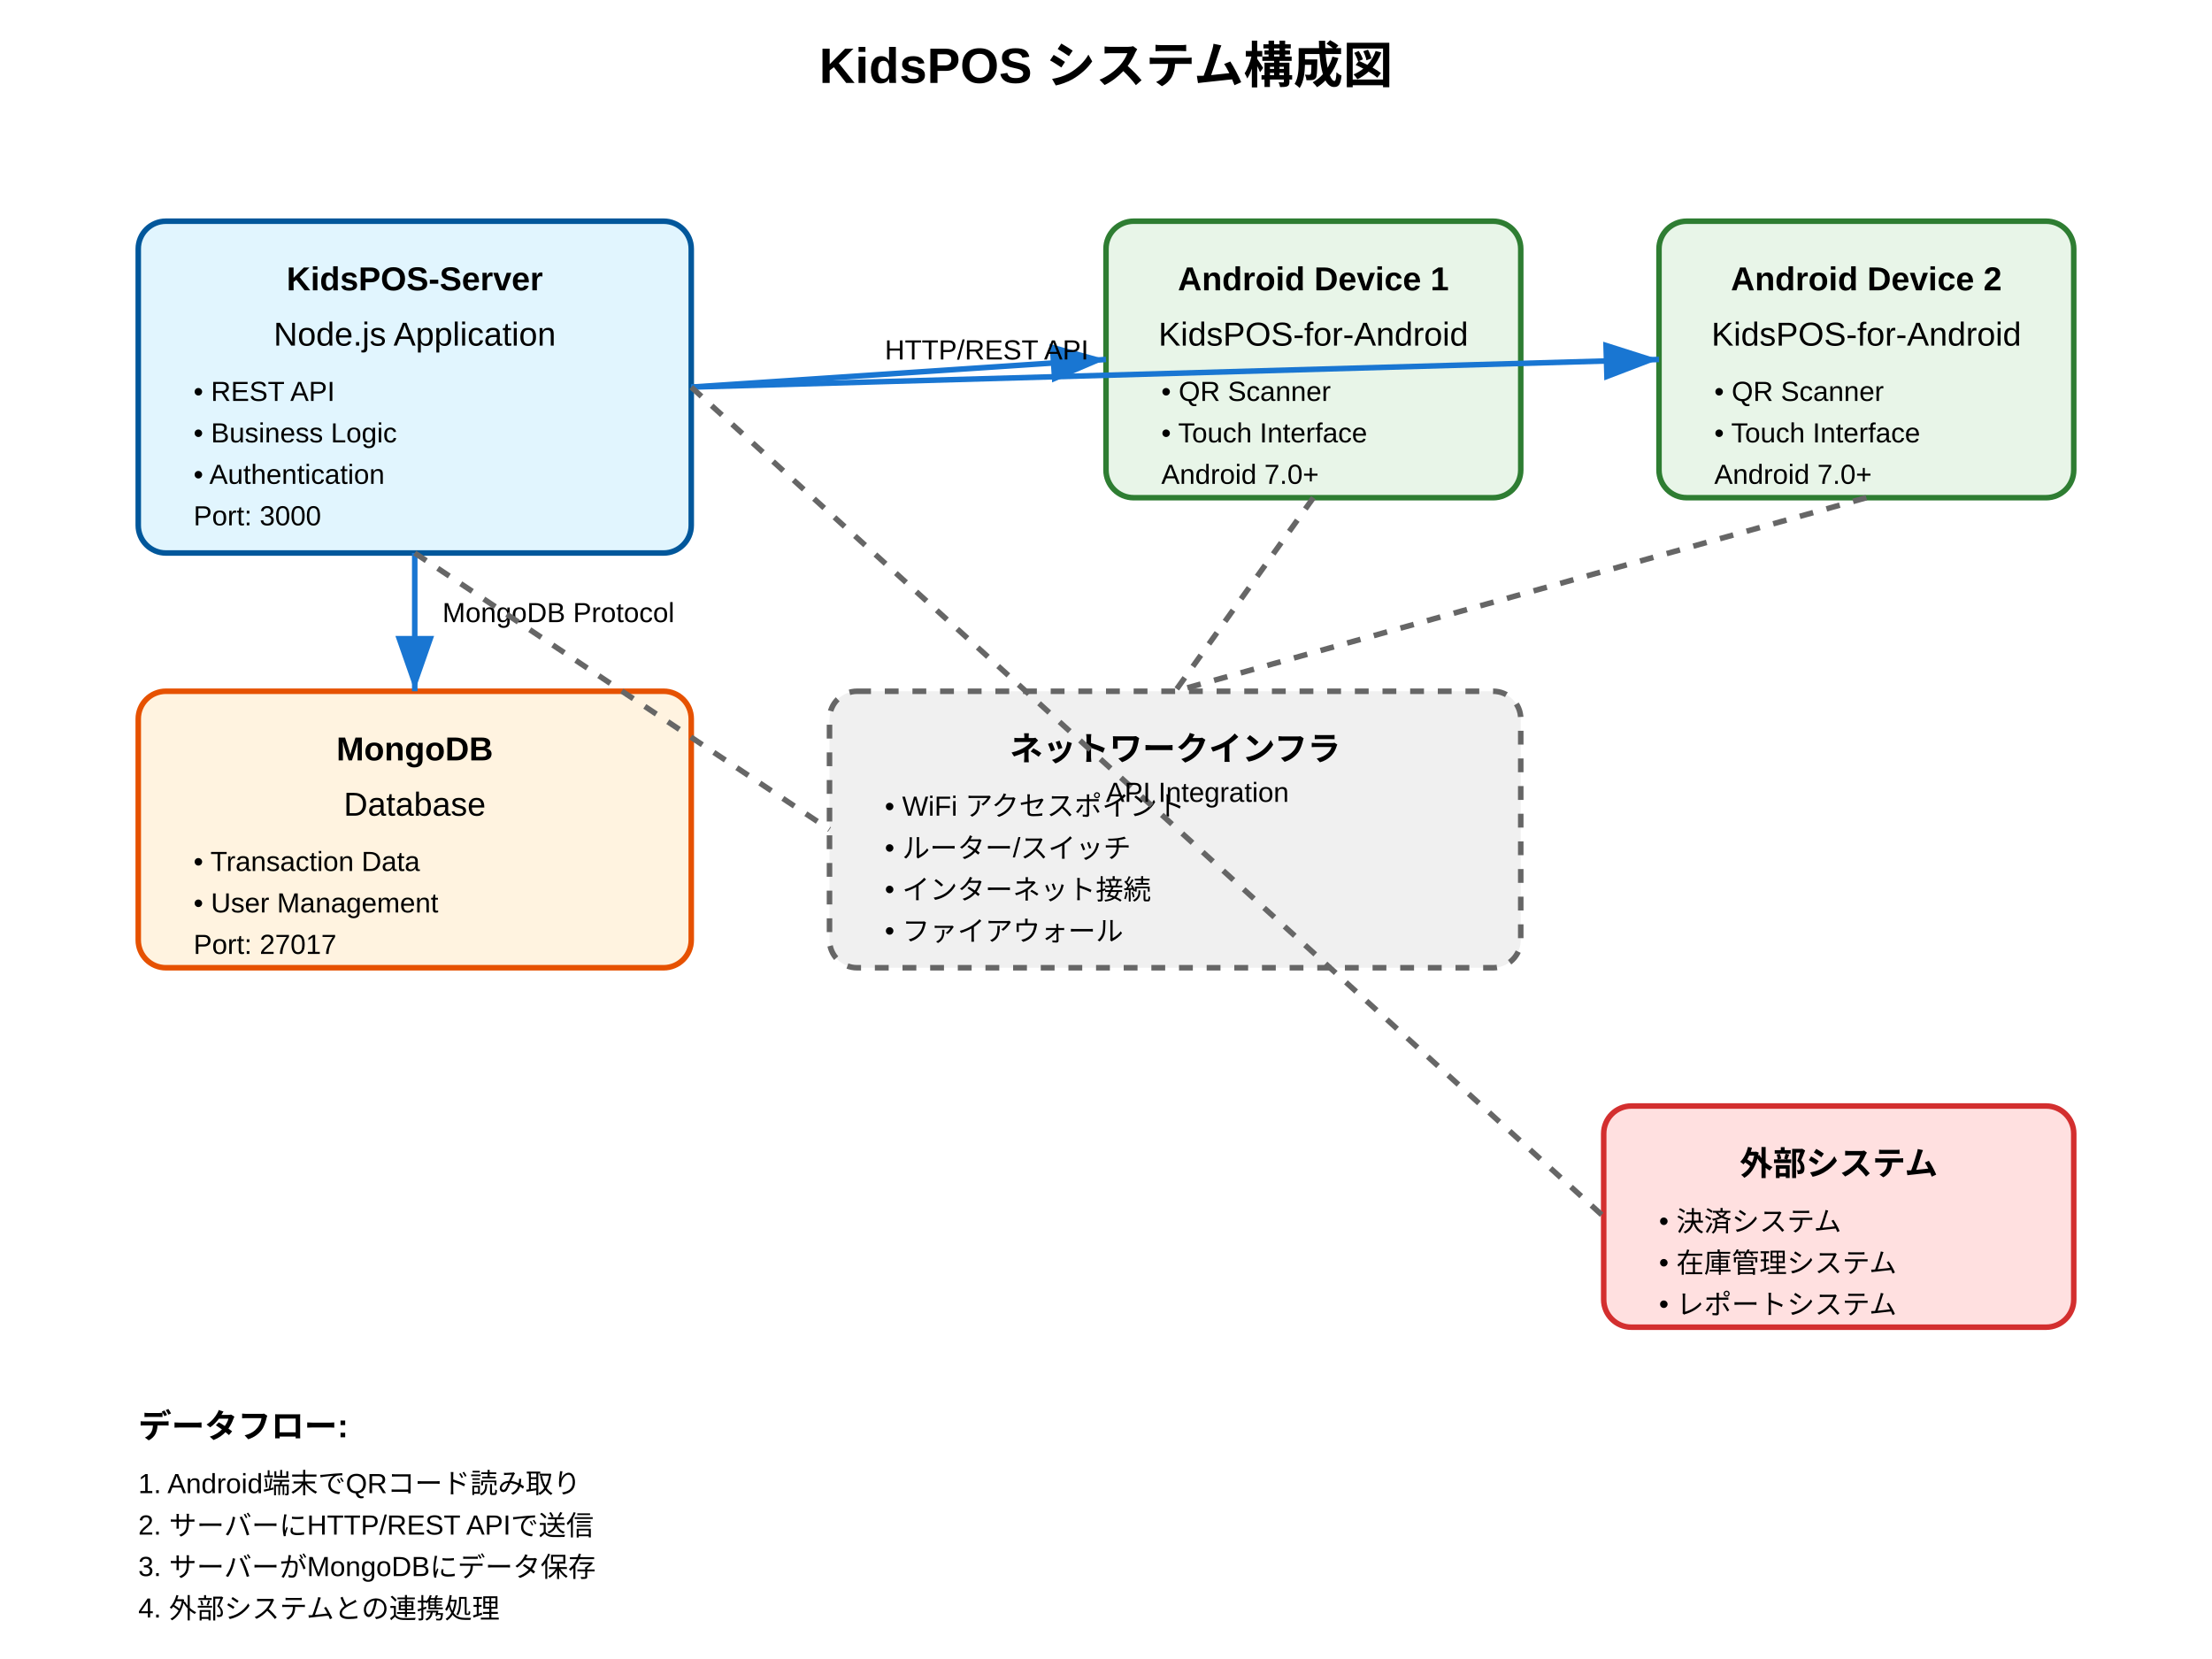
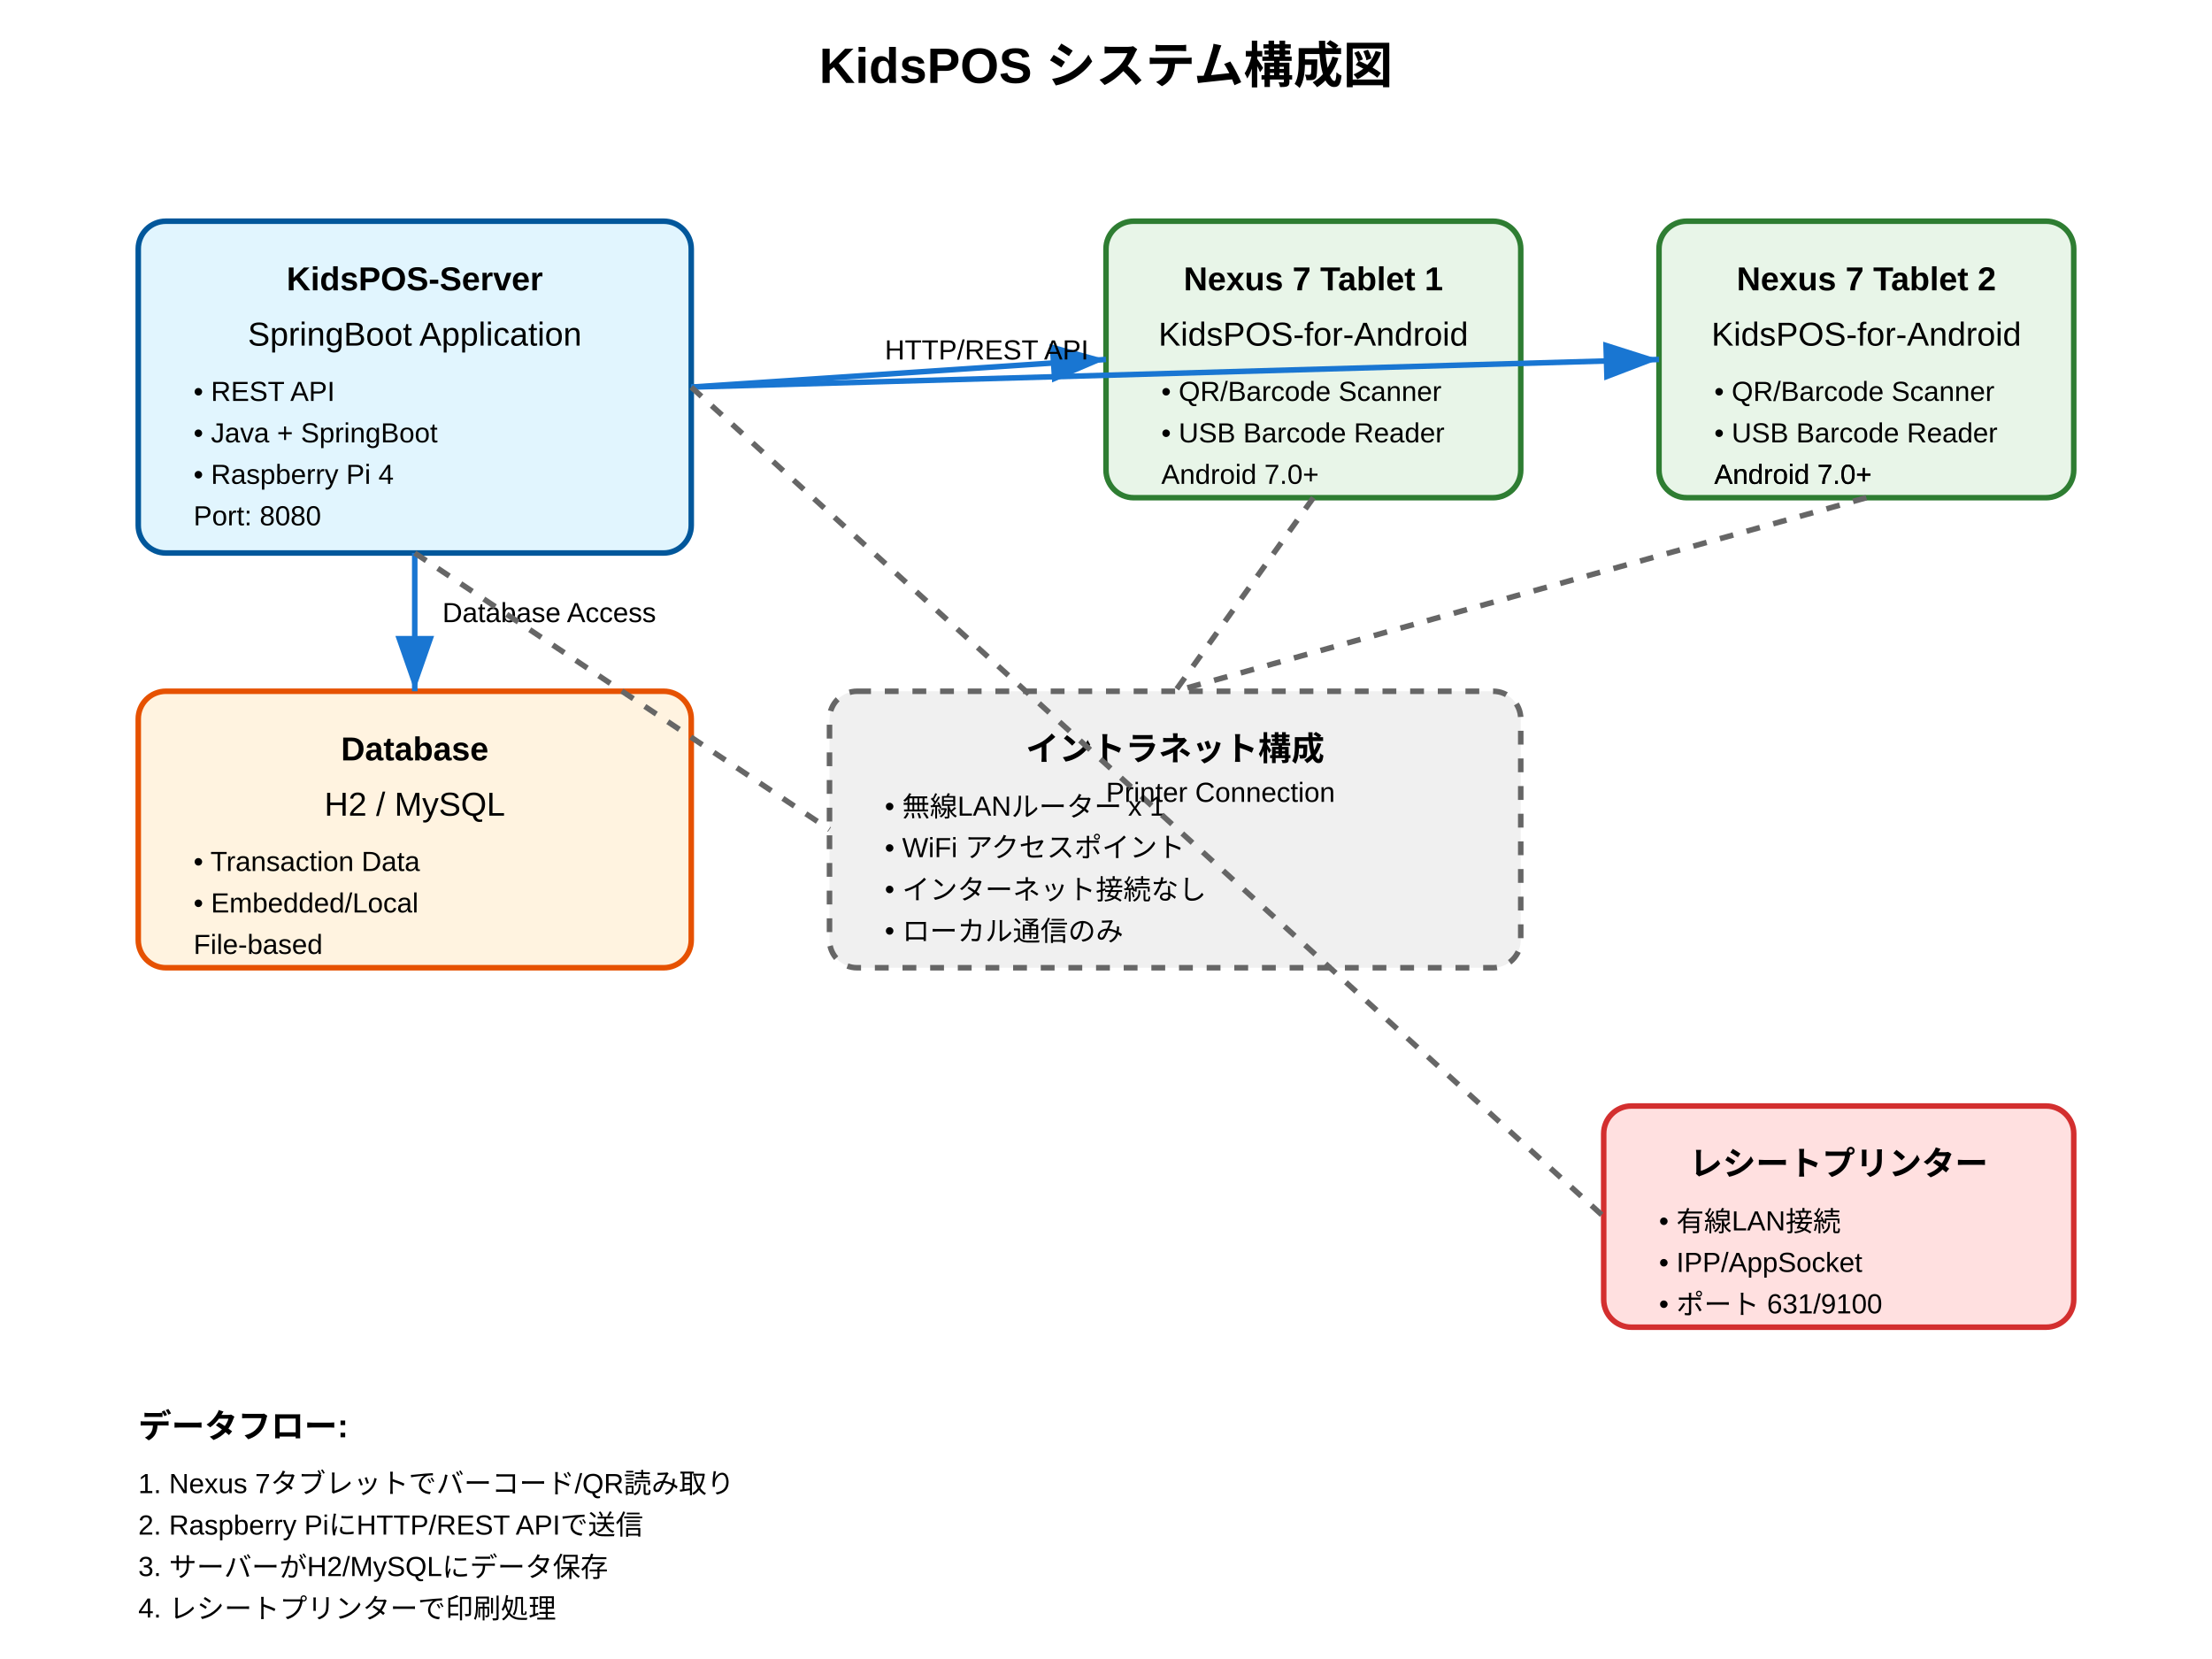
<svg xmlns="http://www.w3.org/2000/svg" width="800" height="600">
  <defs>
    <style>
      .title { font-family: Arial, sans-serif; font-size: 18px; font-weight: bold; }
      .component { font-family: Arial, sans-serif; font-size: 12px; }
      .label { font-family: Arial, sans-serif; font-size: 10px; }
      .server-box { fill: #e1f5fe; stroke: #01579b; stroke-width: 2; }
      .android-box { fill: #e8f5e8; stroke: #2e7d32; stroke-width: 2; }
      .db-box { fill: #fff3e0; stroke: #e65100; stroke-width: 2; }
      .network-line { stroke: #666; stroke-width: 2; stroke-dasharray: 5,5; }
      .api-line { stroke: #1976d2; stroke-width: 2; }
    </style>
  </defs>
  <text x="400" y="30" text-anchor="middle" class="title">KidsPOS システム構成図</text>
  <rect x="50" y="80" width="200" height="120" class="server-box" rx="10" />
  <text x="150" y="105" text-anchor="middle" class="component" font-weight="bold">KidsPOS-Server</text>
-   <text x="150" y="125" text-anchor="middle" class="component">Node.js Application</text>
+   <text x="150" y="125" text-anchor="middle" class="component">SpringBoot Application</text>
  <text x="70" y="145" class="label">• REST API</text>
-   <text x="70" y="160" class="label">• Business Logic</text>
-   <text x="70" y="175" class="label">• Authentication</text>
-   <text x="70" y="190" class="label">Port: 3000</text>
+   <text x="70" y="160" class="label">• Java + SpringBoot</text>
+   <text x="70" y="175" class="label">• Raspberry Pi 4</text>
+   <text x="70" y="190" class="label">Port: 8080</text>
  <rect x="50" y="250" width="200" height="100" class="db-box" rx="10" />
-   <text x="150" y="275" text-anchor="middle" class="component" font-weight="bold">MongoDB</text>
-   <text x="150" y="295" text-anchor="middle" class="component">Database</text>
+   <text x="150" y="275" text-anchor="middle" class="component" font-weight="bold">Database</text>
+   <text x="150" y="295" text-anchor="middle" class="component">H2 / MySQL</text>
  <text x="70" y="315" class="label">• Transaction Data</text>
-   <text x="70" y="330" class="label">• User Management</text>
-   <text x="70" y="345" class="label">Port: 27017</text>
+   <text x="70" y="330" class="label">• Embedded/Local</text>
+   <text x="70" y="345" class="label">File-based</text>
  <rect x="400" y="80" width="150" height="100" class="android-box" rx="10" />
-   <text x="475" y="105" text-anchor="middle" class="component" font-weight="bold">Android Device 1</text>
+   <text x="475" y="105" text-anchor="middle" class="component" font-weight="bold">Nexus 7 Tablet 1</text>
  <text x="475" y="125" text-anchor="middle" class="component">KidsPOS-for-Android</text>
-   <text x="420" y="145" class="label">• QR Scanner</text>
-   <text x="420" y="160" class="label">• Touch Interface</text>
+   <text x="420" y="145" class="label">• QR/Barcode Scanner</text>
+   <text x="420" y="160" class="label">• USB Barcode Reader</text>
  <text x="420" y="175" class="label">Android 7.0+</text>
  <rect x="600" y="80" width="150" height="100" class="android-box" rx="10" />
-   <text x="675" y="105" text-anchor="middle" class="component" font-weight="bold">Android Device 2</text>
+   <text x="675" y="105" text-anchor="middle" class="component" font-weight="bold">Nexus 7 Tablet 2</text>
  <text x="675" y="125" text-anchor="middle" class="component">KidsPOS-for-Android</text>
-   <text x="620" y="145" class="label">• QR Scanner</text>
-   <text x="620" y="160" class="label">• Touch Interface</text>
+   <text x="620" y="145" class="label">• QR/Barcode Scanner</text>
+   <text x="620" y="160" class="label">• USB Barcode Reader</text>
+   <text x="620" y="175" class="label">Android 7.0+</text>
  <text x="620" y="175" class="label">Android 7.0+</text>
  <rect x="300" y="250" width="250" height="100" class="network-line" fill="#f0f0f0" stroke-width="1" rx="10" />
-   <text x="425" y="275" text-anchor="middle" class="component" font-weight="bold">ネットワークインフラ</text>
-   <text x="320" y="295" class="label">• WiFi アクセスポイント</text>
-   <text x="320" y="310" class="label">• ルーター/スイッチ</text>
-   <text x="320" y="325" class="label">• インターネット接続</text>
-   <text x="320" y="340" class="label">• ファイアウォール</text>
+   <text x="425" y="275" text-anchor="middle" class="component" font-weight="bold">イントラネット構成</text>
+   <text x="320" y="295" class="label">• 無線LANルーター x 1</text>
+   <text x="320" y="310" class="label">• WiFi アクセスポイント</text>
+   <text x="320" y="325" class="label">• インターネット接続なし</text>
+   <text x="320" y="340" class="label">• ローカル通信のみ</text>
  <line x1="250" y1="140" x2="400" y2="130" class="api-line" marker-end="url(#arrowhead)" />
  <text x="320" y="130" class="label">HTTP/REST API</text>
  <line x1="250" y1="140" x2="600" y2="130" class="api-line" marker-end="url(#arrowhead)" />
  <line x1="150" y1="200" x2="150" y2="250" class="api-line" marker-end="url(#arrowhead)" />
-   <text x="160" y="225" class="label">MongoDB Protocol</text>
+   <text x="160" y="225" class="label">Database Access</text>
  <line x1="475" y1="180" x2="425" y2="250" class="network-line" />
  <line x1="675" y1="180" x2="425" y2="250" class="network-line" />
  <line x1="150" y1="200" x2="300" y2="300" class="network-line" />
  <rect x="580" y="400" width="170" height="80" fill="#ffe0e0" stroke="#d32f2f" stroke-width="2" rx="10" />
-   <text x="665" y="425" text-anchor="middle" class="component" font-weight="bold">外部システム</text>
-   <text x="600" y="445" class="label">• 決済システム</text>
-   <text x="600" y="460" class="label">• 在庫管理システム</text>
-   <text x="600" y="475" class="label">• レポートシステム</text>
+   <text x="665" y="425" text-anchor="middle" class="component" font-weight="bold">レシートプリンター</text>
+   <text x="600" y="445" class="label">• 有線LAN接続</text>
+   <text x="600" y="460" class="label">• IPP/AppSocket</text>
+   <text x="600" y="475" class="label">• ポート 631/9100</text>
  <line x1="250" y1="140" x2="580" y2="440" class="network-line" />
-   <text x="400" y="290" class="label">API Integration</text>
+   <text x="400" y="290" class="label">Printer Connection</text>
  <text x="50" y="520" class="component" font-weight="bold">データフロー:</text>
-   <text x="50" y="540" class="label">1. Android端末でQRコード読み取り</text>
-   <text x="50" y="555" class="label">2. サーバーにHTTP/REST APIで送信</text>
-   <text x="50" y="570" class="label">3. サーバーがMongoDBにデータ保存</text>
-   <text x="50" y="585" class="label">4. 外部システムとの連携処理</text>
+   <text x="50" y="540" class="label">1. Nexus 7タブレットでバーコード/QR読み取り</text>
+   <text x="50" y="555" class="label">2. Raspberry PiにHTTP/REST APIで送信</text>
+   <text x="50" y="570" class="label">3. サーバーがH2/MySQLにデータ保存</text>
+   <text x="50" y="585" class="label">4. レシートプリンターで印刷処理</text>
  <defs>
    <marker id="arrowhead" markerWidth="10" markerHeight="7" refX="10" refY="3.5" orient="auto">
      <polygon points="0 0, 10 3.5, 0 7" fill="#1976d2" />
    </marker>
  </defs>
</svg>
